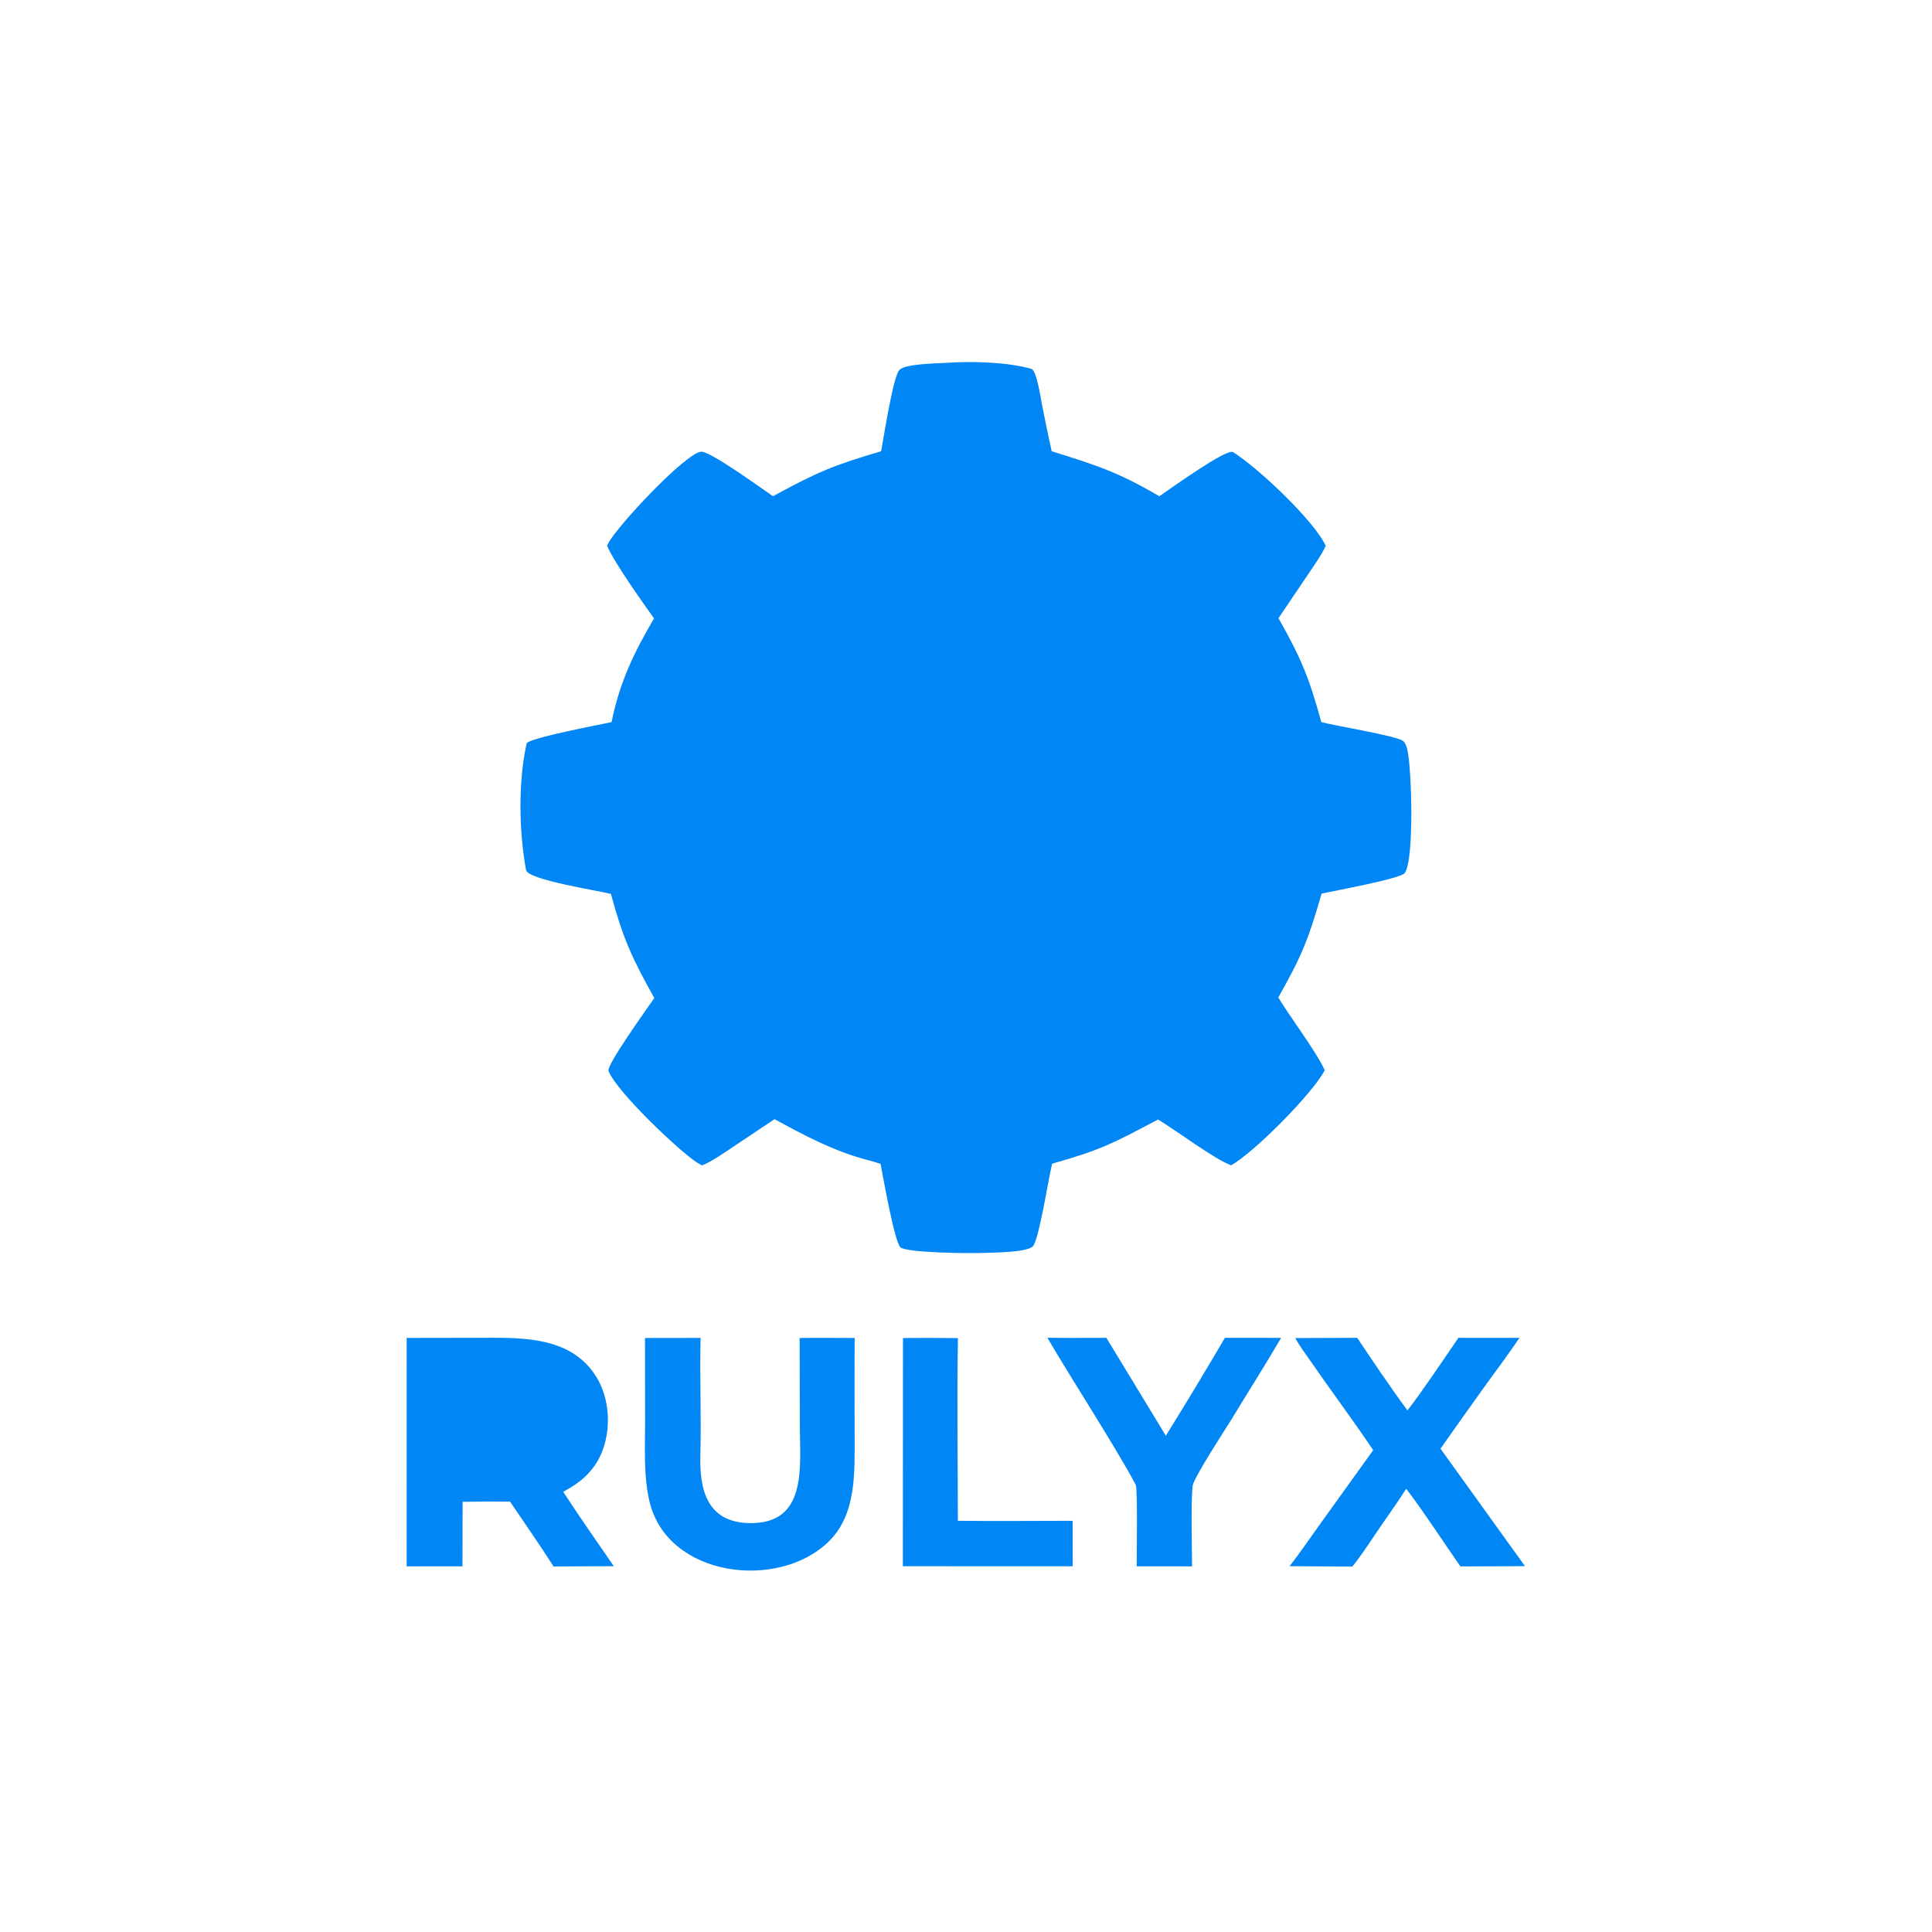
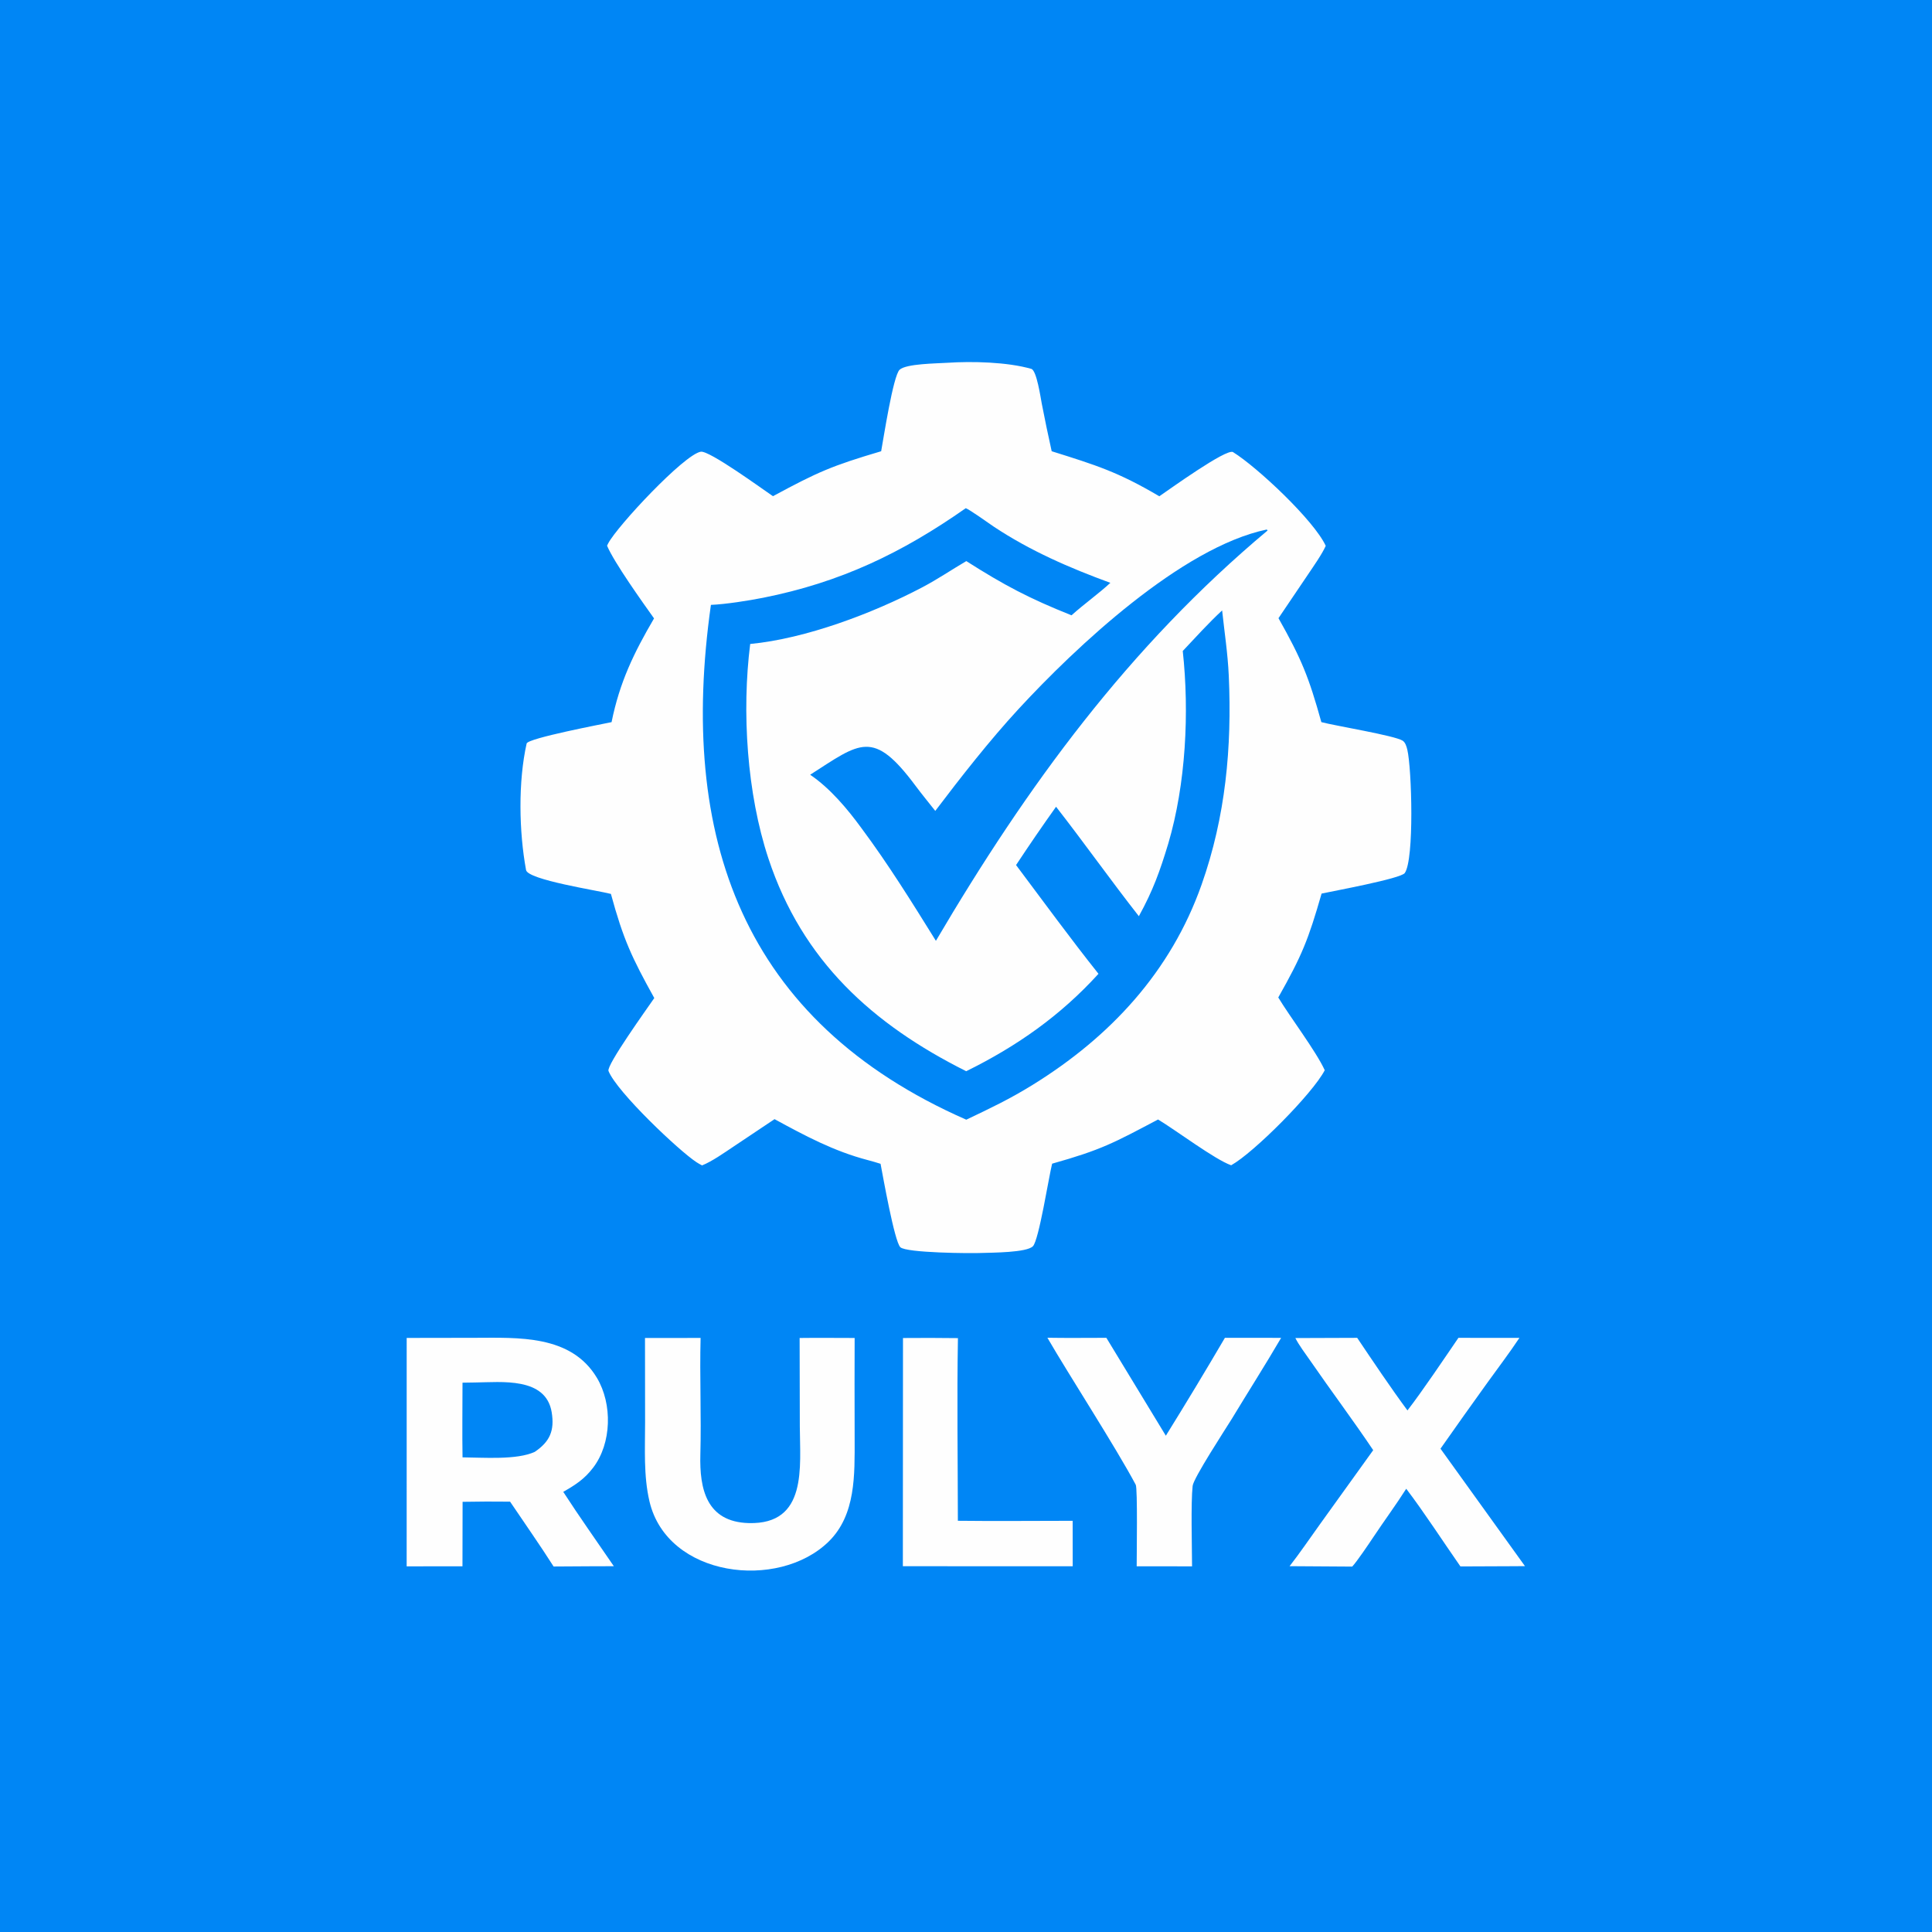
<svg xmlns="http://www.w3.org/2000/svg" version="1.1" style="display: block;" viewBox="0 0 2048 2048" width="1024" height="1024" preserveAspectRatio="none">
-   <rect width="2048" height="2048" fill="rgb(255,255,255)" />
-   <path transform="translate(0,0)" fill="rgb(0,134,245)" d="M 1004.23 384.566 C 1030.6 382.816 1067.9 383.725 1093.26 391.028 C 1098.94 392.662 1103.11 421.703 1104.34 427.958 C 1107.6 444.796 1111.1 461.589 1114.83 478.33 C 1161.89 493.087 1185.12 500.238 1228.92 526.069 C 1239.06 519.193 1300.24 475.009 1307.06 479.245 C 1332.73 495.175 1392.88 551.6 1405.34 578.619 C 1401.24 587.763 1392.29 600.386 1386.47 609.081 L 1355.25 655.299 C 1379.69 698.698 1387.32 717.457 1400.69 765.491 C 1415.47 769.412 1478.25 779.673 1486.81 785.112 C 1489.81 787.025 1491.04 791.472 1491.83 794.769 C 1496.52 814.535 1499.36 911.01 1489.1 925.48 C 1484.91 931.399 1412.61 944.697 1400.94 947.224 C 1386.91 996.058 1380.15 1012.9 1355.02 1057.37 C 1367.4 1077.9 1395.21 1114.57 1404.29 1134.48 C 1391.51 1159.15 1329.19 1221.85 1305.08 1235.24 C 1287.75 1229.14 1246.55 1198.1 1227.6 1186.71 C 1180.57 1211.53 1167.75 1218.8 1115.3 1233.55 C 1111.77 1247.5 1101.3 1314.52 1094.94 1321.07 C 1088.32 1327.88 1051.45 1327.81 1040.75 1328.19 C 1029.91 1328.74 960.663 1328.21 954.393 1322.1 C 948.132 1315.99 935.959 1246.81 933.426 1233.68 C 929.14 1232.32 924.336 1230.91 919.973 1229.77 C 883.979 1220.37 853.415 1203.97 821.048 1186.35 L 777.54 1215.44 C 767.796 1221.94 754.914 1231.08 744.239 1235.38 C 742.249 1234.38 740.313 1233.28 738.439 1232.08 C 719.836 1219.99 653.856 1157.49 645.033 1135.28 C 642.654 1129.3 685.854 1069.21 693.567 1057.98 C 669.68 1014.91 660.739 995.818 647.597 947.59 C 634.069 944.015 559.546 932.711 557.634 922.28 C 550.13 881.354 549.16 828.746 558.259 788.14 C 559.513 782.542 639.302 767.432 648.291 765.499 C 656.85 723.15 671.859 692.182 693.31 655.534 C 681.147 638.455 650.899 596.157 643.501 578.434 C 643.889 577.601 644.301 576.779 644.728 575.966 C 654.353 557.625 725.198 481.814 742.833 478.831 C 751.883 477.3 808.541 518.678 819.365 525.983 C 867.262 500.105 882.006 493.764 934.068 478.327 C 936.476 465.411 946.705 398.464 953.595 391.96 C 960.506 385.437 993.364 385.316 1004.23 384.566 z" />
+   <rect width="2048" height="2048" fill="rgb(0,134,245)" />
+   <path transform="translate(0,0)" fill="rgb(254,254,254)" d="M 1004.23 384.566 C 1030.6 382.816 1067.9 383.725 1093.26 391.028 C 1098.94 392.662 1103.11 421.703 1104.34 427.958 C 1107.6 444.796 1111.1 461.589 1114.83 478.33 C 1161.89 493.087 1185.12 500.238 1228.92 526.069 C 1239.06 519.193 1300.24 475.009 1307.06 479.245 C 1332.73 495.175 1392.88 551.6 1405.34 578.619 C 1401.24 587.763 1392.29 600.386 1386.47 609.081 L 1355.25 655.299 C 1379.69 698.698 1387.32 717.457 1400.69 765.491 C 1415.47 769.412 1478.25 779.673 1486.81 785.112 C 1489.81 787.025 1491.04 791.472 1491.83 794.769 C 1496.52 814.535 1499.36 911.01 1489.1 925.48 C 1484.91 931.399 1412.61 944.697 1400.94 947.224 C 1386.91 996.058 1380.15 1012.9 1355.02 1057.37 C 1367.4 1077.9 1395.21 1114.57 1404.29 1134.48 C 1391.51 1159.15 1329.19 1221.85 1305.08 1235.24 C 1287.75 1229.14 1246.55 1198.1 1227.6 1186.71 C 1180.57 1211.53 1167.75 1218.8 1115.3 1233.55 C 1111.77 1247.5 1101.3 1314.52 1094.94 1321.07 C 1088.32 1327.88 1051.45 1327.81 1040.75 1328.19 C 1029.91 1328.74 960.663 1328.21 954.393 1322.1 C 948.132 1315.99 935.959 1246.81 933.426 1233.68 C 929.14 1232.32 924.336 1230.91 919.973 1229.77 C 883.979 1220.37 853.415 1203.97 821.048 1186.35 L 777.54 1215.44 C 767.796 1221.94 754.914 1231.08 744.239 1235.38 C 742.249 1234.38 740.313 1233.28 738.439 1232.08 C 719.836 1219.99 653.856 1157.49 645.033 1135.28 C 642.654 1129.3 685.854 1069.21 693.567 1057.98 C 669.68 1014.91 660.739 995.818 647.597 947.59 C 634.069 944.015 559.546 932.711 557.634 922.28 C 550.13 881.354 549.16 828.746 558.259 788.14 C 559.513 782.542 639.302 767.432 648.291 765.499 C 656.85 723.15 671.859 692.182 693.31 655.534 C 681.147 638.455 650.899 596.157 643.501 578.434 C 643.889 577.601 644.301 576.779 644.728 575.966 C 654.353 557.625 725.198 481.814 742.833 478.831 C 751.883 477.3 808.541 518.678 819.365 525.983 C 867.262 500.105 882.006 493.764 934.068 478.327 C 936.476 465.411 946.705 398.464 953.595 391.96 C 960.506 385.437 993.364 385.316 1004.23 384.566 z" />
  <path transform="translate(0,0)" fill="rgb(0,134,245)" d="M 1023.74 538.707 C 1027.97 540.192 1048.54 555.005 1053.36 558.214 C 1091.83 583.817 1133.8 602.024 1177.02 617.83 C 1165.08 628.971 1148.87 640.494 1135.86 652.255 C 1090.85 634.278 1064.78 620.515 1024.32 594.787 C 1008.57 604.02 993.987 613.996 977.55 622.64 C 925.293 650.118 854.113 677.011 795.231 682.637 C 786.195 754.468 791.74 841.175 814.567 910.069 C 850.481 1018.46 924.6 1085.62 1024.22 1135.54 C 1077.94 1109.09 1124.14 1076.6 1164.44 1032.27 C 1135.21 995.602 1105.3 954.634 1077.07 916.999 C 1090.83 896.143 1104.96 875.536 1119.46 855.187 C 1149.07 893.123 1177.71 933.584 1207.24 971.206 C 1222.24 943.956 1229.52 923.62 1238.41 894.249 C 1257.03 831.176 1260.88 755.254 1253.77 690.058 C 1266.75 676.318 1281.78 659.701 1295.51 647.094 C 1297.98 670.239 1301.49 692.735 1302.55 716.261 C 1305.98 792.27 1299.15 865.807 1273.75 937.718 C 1241.15 1030.03 1177.03 1099.05 1094.62 1150.02 C 1070.24 1165.1 1049.91 1174.72 1024.29 1186.92 C 786.56 1082.5 718.775 887.287 753.602 641.201 C 769.358 640.523 793.376 636.75 808.96 633.65 C 890.986 617.332 955.93 586.246 1023.74 538.707 z" />
  <path transform="translate(0,0)" fill="rgb(0,134,245)" d="M 1342.82 561.301 L 1343.7 562.345 C 1196.5 685.569 1088.66 833.208 992.097 997.321 C 966.85 956.673 941.781 916.319 913.212 877.91 C 898.201 857.336 879.856 835.523 858.811 821.257 C 912.102 787.081 925.493 772.56 970.524 832.996 C 976.804 841.425 984.785 851.209 991.427 859.597 C 1018.54 823.78 1049.14 784.716 1079.6 751.697 C 1140.21 685.972 1252.47 580.244 1342.82 561.301 z" />
-   <path transform="translate(0,0)" fill="rgb(0,134,245)" d="M 431.1 1418.25 L 503.143 1418.13 C 548.976 1418.07 605.26 1414.58 632.755 1460.57 C 649.312 1488.27 648.52 1529.83 628.773 1555.77 C 619.541 1567.89 610.204 1573.88 597.07 1581.42 C 613.845 1607.37 633.208 1634.64 650.689 1660.25 L 627.5 1660.31 L 586.843 1660.56 C 572.57 1638.09 555.665 1614.04 540.707 1591.82 C 523.928 1591.62 507.147 1591.67 490.37 1591.99 L 490.235 1660.34 L 431.076 1660.4 L 431.1 1418.25 z" />
+   <path transform="translate(0,0)" fill="rgb(254,254,254)" d="M 431.1 1418.25 L 503.143 1418.13 C 548.976 1418.07 605.26 1414.58 632.755 1460.57 C 649.312 1488.27 648.52 1529.83 628.773 1555.77 C 619.541 1567.89 610.204 1573.88 597.07 1581.42 C 613.845 1607.37 633.208 1634.64 650.689 1660.25 L 627.5 1660.31 L 586.843 1660.56 C 572.57 1638.09 555.665 1614.04 540.707 1591.82 C 523.928 1591.62 507.147 1591.67 490.37 1591.99 L 490.235 1660.34 L 431.076 1660.4 L 431.1 1418.25 z" />
  <path transform="translate(0,0)" fill="rgb(0,134,245)" d="M 503.687 1465.49 C 531.204 1465.2 578.693 1459.43 584.825 1497.12 C 587.962 1516.41 582.936 1528.16 566.871 1539.03 C 547.834 1547.85 512.214 1545.01 490.304 1544.86 C 489.883 1518.82 490.258 1491.81 490.278 1465.7 L 503.687 1465.49 z" />
-   <path transform="translate(0,0)" fill="rgb(0,134,245)" d="M 683.726 1418.32 L 742.666 1418.27 C 741.581 1459.27 743.536 1500.96 742.408 1541.98 C 741.409 1578.32 748.888 1613.33 793.722 1614.53 C 856.202 1616.21 847.974 1554.78 847.838 1512.01 L 847.641 1418.31 C 866.907 1418.05 886.652 1418.29 905.956 1418.3 L 905.863 1466.63 L 905.956 1525.17 C 905.986 1563.03 907.361 1605.88 878.358 1634.2 C 824.973 1686.32 707.42 1672.02 688.48 1591.57 C 682.054 1564.28 683.846 1535.19 683.823 1507.54 L 683.726 1418.32 z" />
-   <path transform="translate(0,0)" fill="rgb(0,134,245)" d="M 1373.14 1418.39 L 1438.67 1418.16 C 1454.93 1442.37 1474.65 1471.75 1491.96 1495.1 C 1507.88 1474.57 1531 1440.03 1545.99 1418.16 L 1610.64 1418.22 C 1600.63 1433.35 1587.51 1450.69 1576.79 1465.57 C 1560.04 1488.83 1543.44 1512.19 1526.98 1535.66 L 1616.53 1660.16 L 1605.61 1660.25 L 1548.12 1660.49 C 1530.04 1634.63 1509.46 1602.8 1490.66 1578.14 C 1479.86 1595.12 1466.94 1612.67 1455.7 1629.56 C 1451.11 1636.46 1438.46 1655.24 1433.4 1660.65 L 1367.02 1660.22 C 1377.48 1646.89 1389.43 1629.34 1399.48 1615.37 L 1455.65 1537.23 C 1434.14 1505.2 1410.83 1474.16 1388.93 1442.39 C 1383.91 1435.11 1377.09 1426.21 1373.14 1418.39 z" />
-   <path transform="translate(0,0)" fill="rgb(0,134,245)" d="M 1110.28 1418.06 C 1130.9 1418.42 1152.12 1418.16 1172.79 1418.14 L 1235.84 1521.92 C 1257.16 1487.6 1278.04 1453 1298.46 1418.13 L 1358.05 1418.18 C 1341.4 1446.71 1322.73 1475.97 1305.52 1504.44 C 1298.91 1515.12 1265.12 1566.83 1264.24 1575.14 C 1262.26 1593.82 1263.57 1639.6 1263.63 1660.39 L 1204.93 1660.36 C 1204.91 1649.05 1206 1577.78 1203.93 1573.9 C 1182.36 1533.4 1133.1 1457.48 1110.28 1418.06 z" />
-   <path transform="translate(0,0)" fill="rgb(0,134,245)" d="M 957.202 1418.35 C 976.618 1418.17 996.036 1418.21 1015.45 1418.46 C 1014.33 1481.91 1015.32 1548.41 1015.38 1612.09 C 1055.47 1612.58 1096.89 1612.12 1137.07 1612.12 L 1137.11 1660.31 L 957.067 1660.26 L 957.202 1418.35 z" />
+   <path transform="translate(0,0)" fill="rgb(254,254,254)" d="M 683.726 1418.32 L 742.666 1418.27 C 741.581 1459.27 743.536 1500.96 742.408 1541.98 C 741.409 1578.32 748.888 1613.33 793.722 1614.53 C 856.202 1616.21 847.974 1554.78 847.838 1512.01 L 847.641 1418.31 C 866.907 1418.05 886.652 1418.29 905.956 1418.3 L 905.863 1466.63 L 905.956 1525.17 C 905.986 1563.03 907.361 1605.88 878.358 1634.2 C 824.973 1686.32 707.42 1672.02 688.48 1591.57 C 682.054 1564.28 683.846 1535.19 683.823 1507.54 L 683.726 1418.32 z" />
+   <path transform="translate(0,0)" fill="rgb(254,254,254)" d="M 1373.14 1418.39 L 1438.67 1418.16 C 1454.93 1442.37 1474.65 1471.75 1491.96 1495.1 C 1507.88 1474.57 1531 1440.03 1545.99 1418.16 L 1610.64 1418.22 C 1600.63 1433.35 1587.51 1450.69 1576.79 1465.57 C 1560.04 1488.83 1543.44 1512.19 1526.98 1535.66 L 1616.53 1660.16 L 1605.61 1660.25 L 1548.12 1660.49 C 1530.04 1634.63 1509.46 1602.8 1490.66 1578.14 C 1479.86 1595.12 1466.94 1612.67 1455.7 1629.56 C 1451.11 1636.46 1438.46 1655.24 1433.4 1660.65 L 1367.02 1660.22 C 1377.48 1646.89 1389.43 1629.34 1399.48 1615.37 L 1455.65 1537.23 C 1434.14 1505.2 1410.83 1474.16 1388.93 1442.39 C 1383.91 1435.11 1377.09 1426.21 1373.14 1418.39 z" />
+   <path transform="translate(0,0)" fill="rgb(254,254,254)" d="M 1110.28 1418.06 C 1130.9 1418.42 1152.12 1418.16 1172.79 1418.14 L 1235.84 1521.92 C 1257.16 1487.6 1278.04 1453 1298.46 1418.13 L 1358.05 1418.18 C 1341.4 1446.71 1322.73 1475.97 1305.52 1504.44 C 1298.91 1515.12 1265.12 1566.83 1264.24 1575.14 C 1262.26 1593.82 1263.57 1639.6 1263.63 1660.39 L 1204.93 1660.36 C 1204.91 1649.05 1206 1577.78 1203.93 1573.9 C 1182.36 1533.4 1133.1 1457.48 1110.28 1418.06 z" />
+   <path transform="translate(0,0)" fill="rgb(254,254,254)" d="M 957.202 1418.35 C 976.618 1418.17 996.036 1418.21 1015.45 1418.46 C 1014.33 1481.91 1015.32 1548.41 1015.38 1612.09 C 1055.47 1612.58 1096.89 1612.12 1137.07 1612.12 L 1137.11 1660.31 L 957.067 1660.26 L 957.202 1418.35 z" />
</svg>
